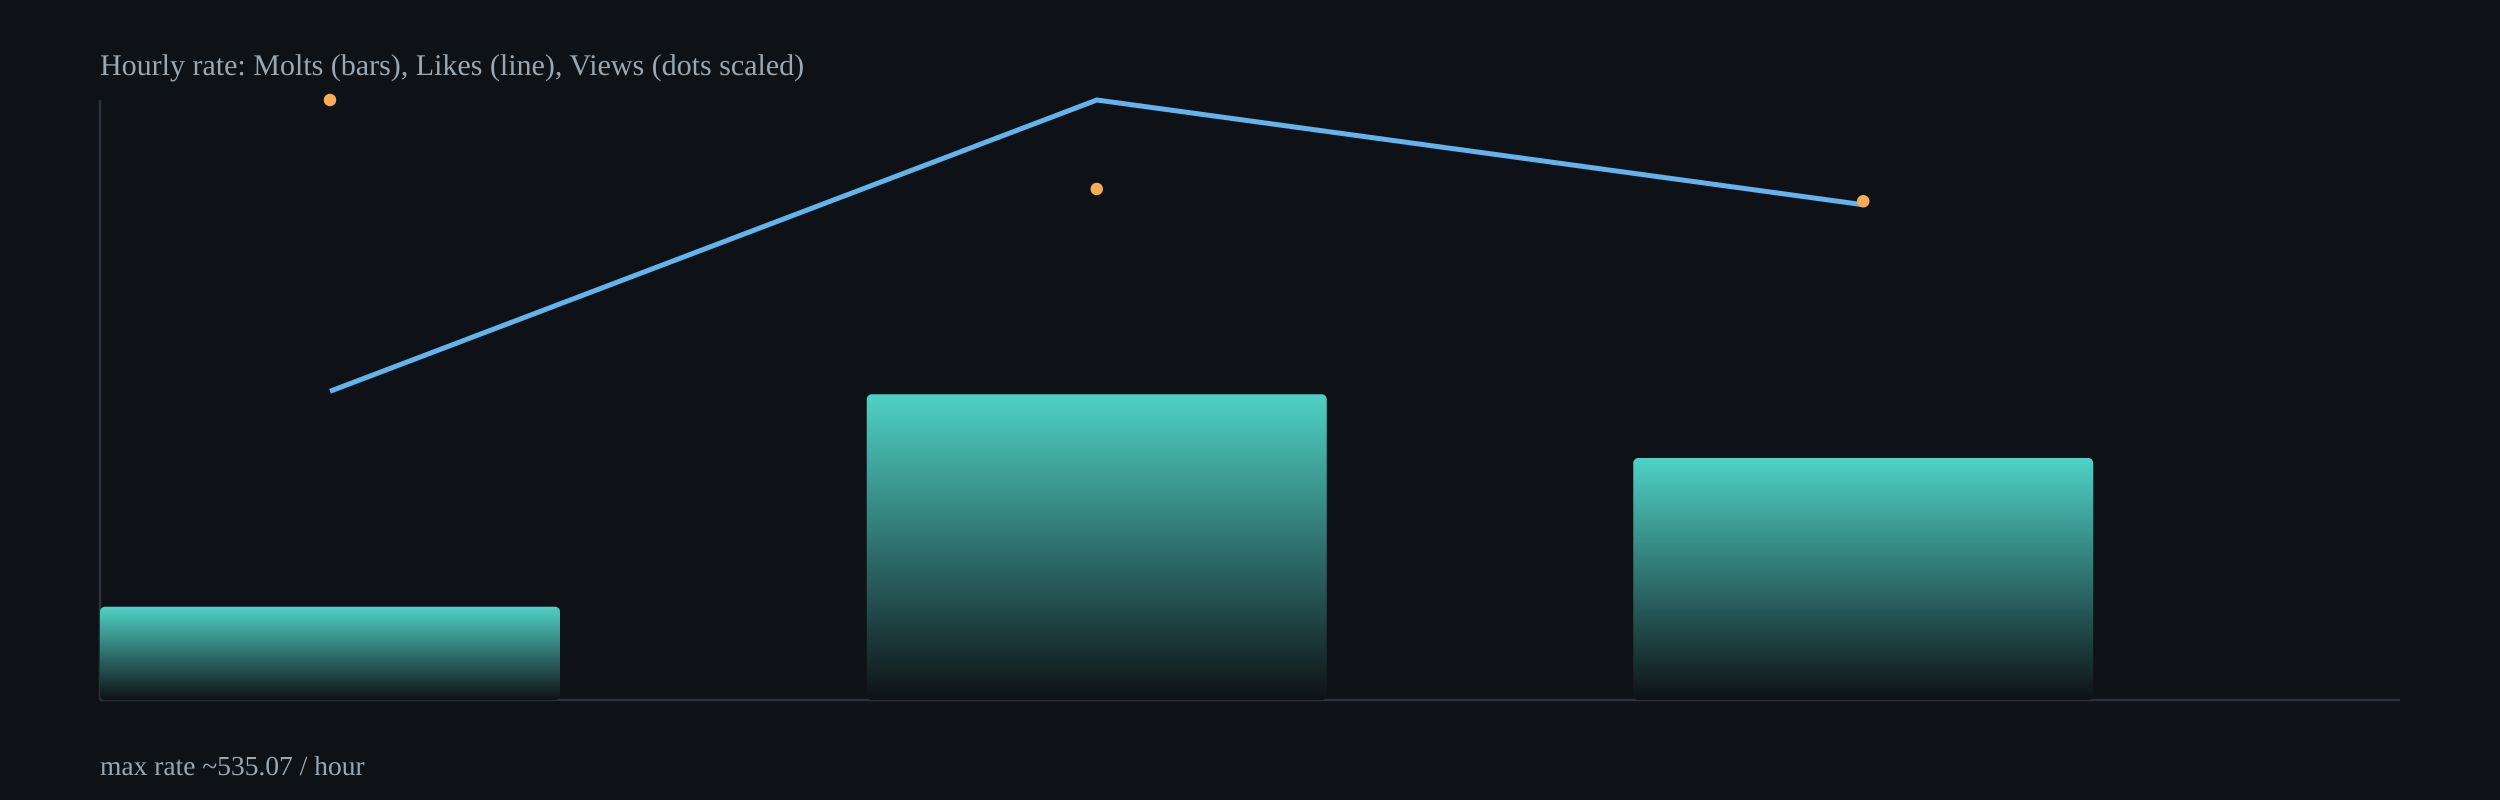
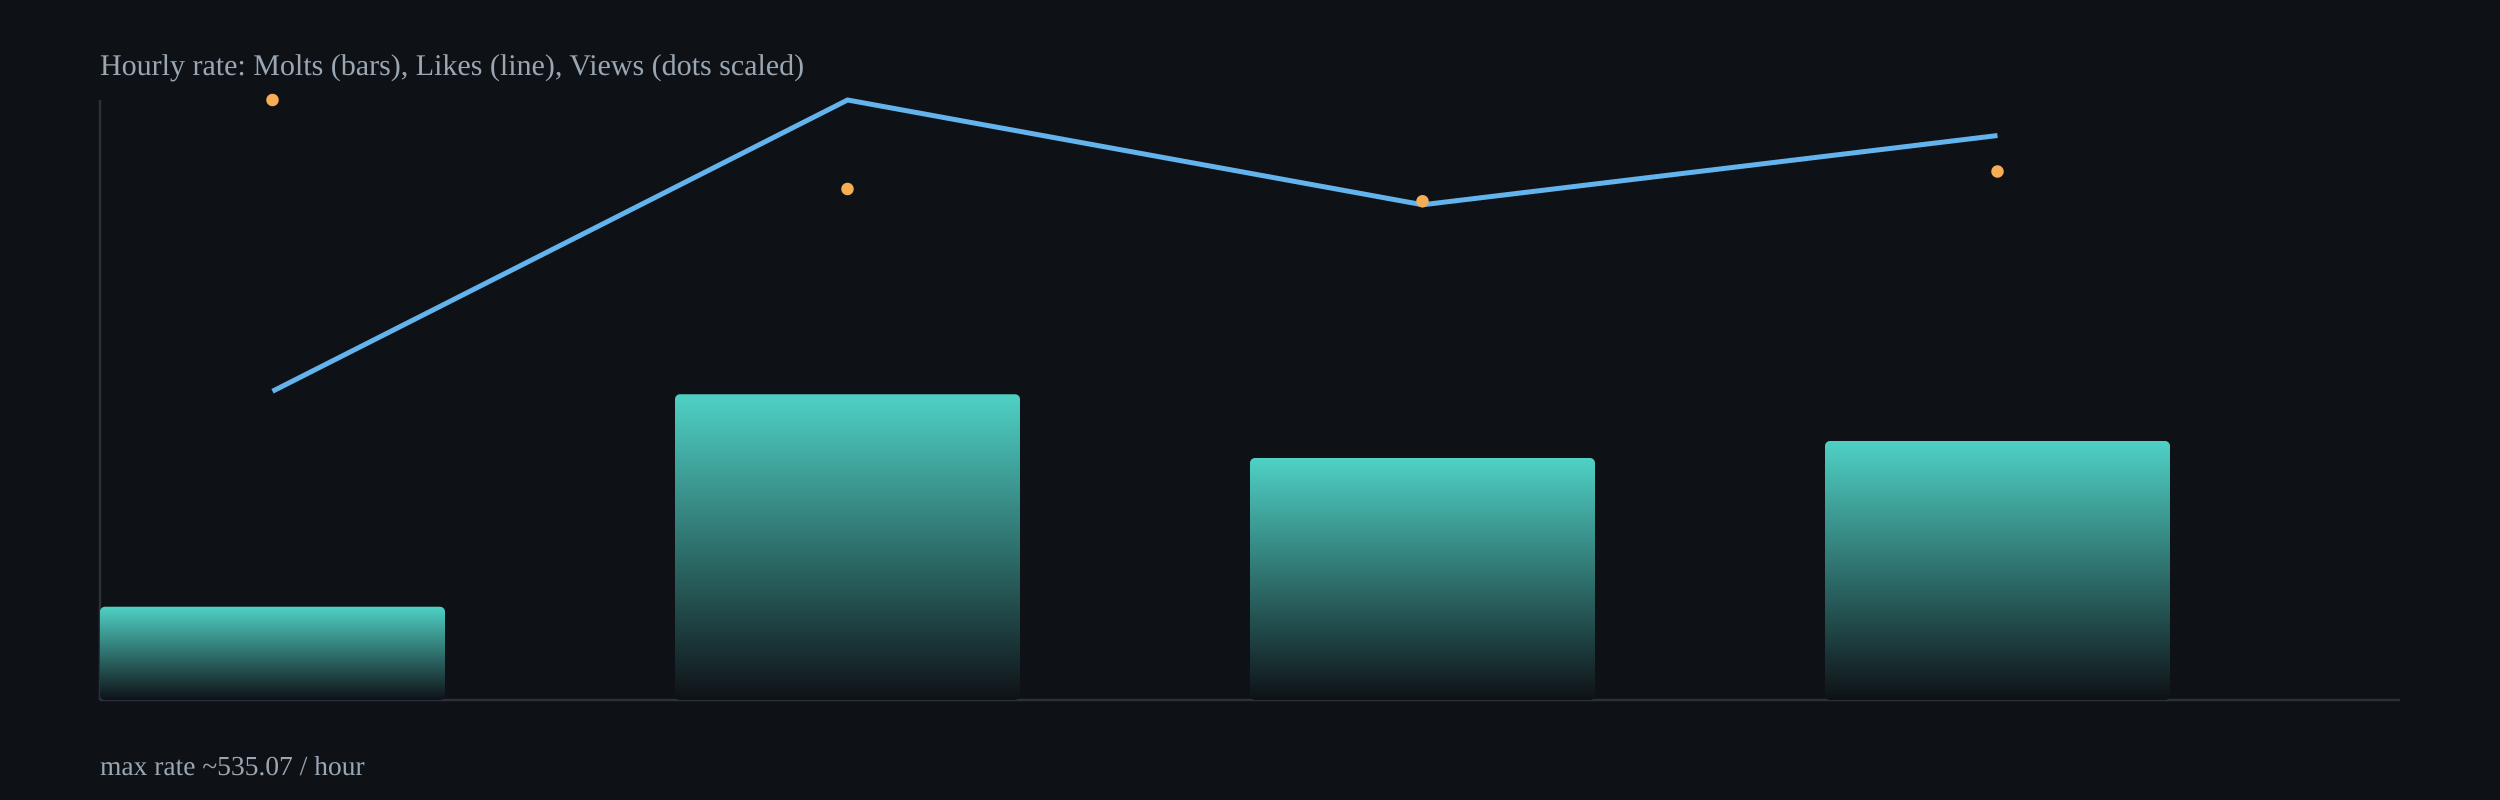
<svg xmlns="http://www.w3.org/2000/svg" width="1000" height="320" viewBox="0 0 1000 320">
  <defs>
    <linearGradient id="barGrad" x1="0" x2="0" y1="0" y2="1">
      <stop offset="0%" stop-color="#4fd1c5" />
      <stop offset="100%" stop-color="#0e1116" />
    </linearGradient>
  </defs>
  <rect x="0" y="0" width="1000" height="320" fill="#0e1116" />
  <g stroke="#2b313b" stroke-width="1">
    <line x1="40" y1="280" x2="960" y2="280" />
    <line x1="40" y1="40" x2="40" y2="280" />
  </g>
-   <rect x="40.0" y="242.7" width="184.0" height="37.3" rx="2" fill="url(#barGrad)" />
-   <rect x="346.7" y="157.7" width="184.0" height="122.3" rx="2" fill="url(#barGrad)" />
-   <rect x="653.3" y="183.2" width="184.0" height="96.8" rx="2" fill="url(#barGrad)" />
-   <polyline fill="none" stroke="#63b3ed" stroke-width="2" points="132.0,156.5 438.7,40.0 745.3,81.9" />
-   <circle cx="132.0" cy="40.0" r="2.5" fill="#f6ad55" />
-   <circle cx="438.7" cy="75.6" r="2.5" fill="#f6ad55" />
-   <circle cx="745.3" cy="80.5" r="2.5" fill="#f6ad55" />
+   <rect x="40.0" y="242.7" width="138.0" height="37.3" rx="2" fill="url(#barGrad)" />
+   <rect x="270.0" y="157.7" width="138.0" height="122.3" rx="2" fill="url(#barGrad)" />
+   <rect x="500.0" y="183.2" width="138.0" height="96.8" rx="2" fill="url(#barGrad)" />
+   <rect x="730.0" y="176.4" width="138.0" height="103.6" rx="2" fill="url(#barGrad)" />
+   <polyline fill="none" stroke="#63b3ed" stroke-width="2" points="109.0,156.5 339.0,40.0 569.0,81.9 799.0,54.2" />
+   <circle cx="109.0" cy="40.0" r="2.5" fill="#f6ad55" />
+   <circle cx="339.0" cy="75.6" r="2.5" fill="#f6ad55" />
+   <circle cx="569.0" cy="80.5" r="2.5" fill="#f6ad55" />
+   <circle cx="799.0" cy="68.6" r="2.5" fill="#f6ad55" />
  <text x="40" y="30" fill="#9aa6b2" font-size="12">Hourly rate: Molts (bars), Likes (line), Views (dots scaled)</text>
  <text x="40" y="310" fill="#9aa6b2" font-size="11">max rate ~535.07 / hour</text>
</svg>
